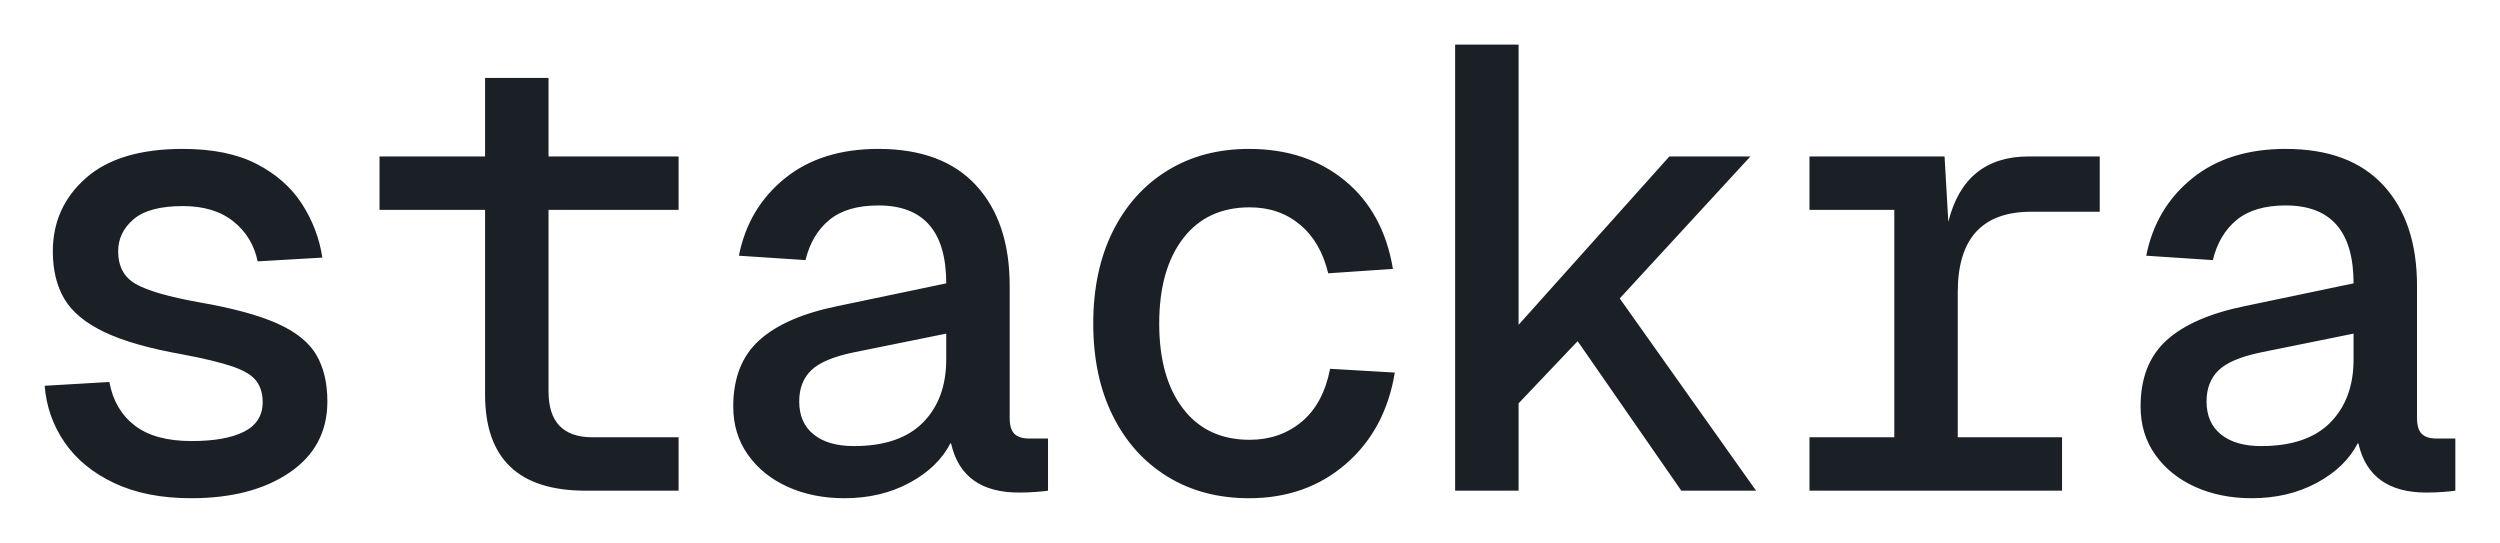
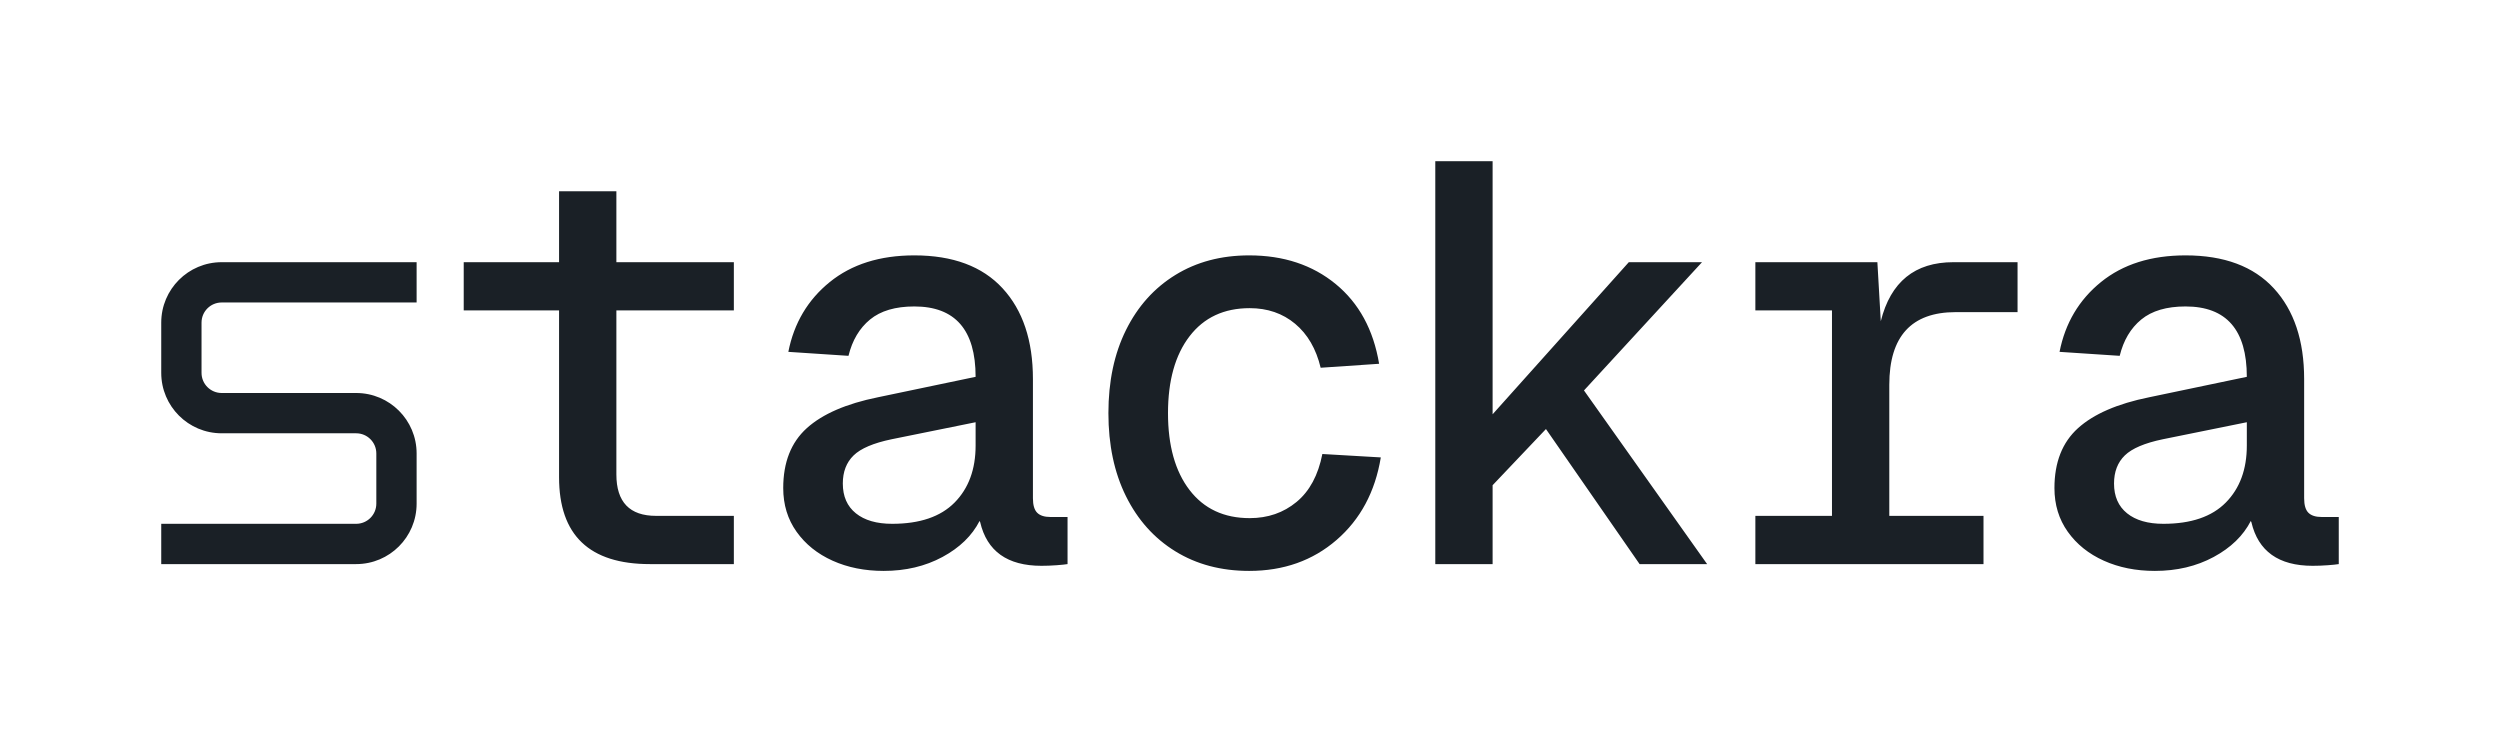
- <svg xmlns="http://www.w3.org/2000/svg" viewBox="0 0 397.9 86.4" width="190.99" height="41.47" role="img" aria-label="stackra">
-   <path d="M30.4 79.3L30.4 79.3Q23.3 79.3 18.2 76.9Q13.1 74.5 10.3 70.45Q7.5 66.4 7.1 61.4L7.1 61.4L17.4 60.8Q18.2 65.2 21.4 67.7Q24.6 70.2 30.5 70.2L30.5 70.2Q35.9 70.2 38.85 68.7Q41.8 67.2 41.8 64L41.8 64Q41.8 62 40.8 60.65Q39.8 59.3 37.05 58.35Q34.3 57.4 29 56.4L29 56.4Q21.1 55 16.6 52.85Q12.1 50.7 10.25 47.6Q8.4 44.5 8.4 40L8.4 40Q8.4 33 13.65 28.35Q18.9 23.7 29.1 23.7L29.1 23.7Q36.2 23.7 40.85 26.1Q45.5 28.5 48.05 32.45Q50.6 36.4 51.3 41L51.3 41L41 41.6Q40.2 37.7 37.15 35.25Q34.1 32.8 29.1 32.8L29.1 32.8Q23.7 32.8 21.25 34.9Q18.8 37 18.8 40L18.8 40Q18.8 43.6 21.6 45.2Q24.4 46.8 31.6 48.1L31.6 48.1Q39.7 49.5 44.15 51.5Q48.6 53.5 50.35 56.5Q52.1 59.5 52.1 63.9L52.1 63.9Q52.1 71.1 46.1 75.2Q40.1 79.3 30.4 79.3M108 78.1L93.2 78.1Q77.2 78.1 77.2 62.8L77.2 62.8L77.2 33.4L60.4 33.4L60.4 24.9L77.2 24.9L77.2 12.4L87.3 12.4L87.3 24.9L108 24.9L108 33.4L87.3 33.4L87.3 62.3Q87.3 69.6 94.3 69.6L94.3 69.6L108 69.6L108 78.1M134.4 79.3L134.4 79.3Q129.4 79.3 125.4 77.5Q121.4 75.7 119.05 72.4Q116.7 69.1 116.7 64.7L116.7 64.7Q116.7 57.9 120.85 54.15Q125 50.4 133.4 48.7L133.4 48.7L150.6 45.1Q150.6 32.7 139.8 32.7L139.8 32.7Q134.8 32.7 132 35Q129.2 37.3 128.2 41.4L128.2 41.4L117.6 40.7Q119.1 33.1 124.9 28.4Q130.7 23.7 139.8 23.7L139.8 23.7Q150 23.7 155.35 29.5Q160.7 35.3 160.7 45.5L160.7 45.5L160.7 66.5Q160.7 68.3 161.45 69.05Q162.2 69.8 163.8 69.8L163.8 69.8L166.8 69.8L166.8 78.1Q166.2 78.2 164.85 78.3Q163.5 78.4 162.2 78.4L162.2 78.4Q153.2 78.4 151.4 70.7L151.4 70.7L151.3 70.5Q149.3 74.4 144.75 76.85Q140.2 79.3 134.4 79.3M135.9 71L135.9 71Q143.2 71 146.9 67.25Q150.6 63.5 150.6 57.2L150.6 57.2L150.6 53.1L135.8 56.1Q131 57.1 129.1 58.95Q127.2 60.8 127.2 63.9L127.2 63.9Q127.2 67.3 129.5 69.15Q131.8 71 135.9 71M198.8 79.3L198.8 79.3Q191.4 79.3 185.8 75.85Q180.2 72.4 177.1 66.15Q174 59.9 174 51.5L174 51.5Q174 43.1 177.1 36.85Q180.2 30.6 185.8 27.15Q191.4 23.7 198.8 23.7L198.8 23.7Q207.9 23.7 214.05 28.75Q220.2 33.8 221.7 42.8L221.7 42.8L211.4 43.5Q210.2 38.5 206.9 35.75Q203.6 33 198.9 33L198.9 33Q192.1 33 188.3 37.95Q184.5 42.9 184.5 51.5L184.5 51.5Q184.5 60.1 188.3 65.05Q192.1 70 198.9 70L198.9 70Q203.7 70 207.15 67.15Q210.6 64.3 211.7 58.7L211.7 58.7L222 59.3Q220.5 68.4 214.2 73.85Q207.9 79.3 198.8 79.3M241.7 78.1L231.6 78.1L231.6 7.1L241.7 7.1L241.7 51.7L265.7 24.9L278.6 24.9L257.8 47.5L279.5 78.1L267.6 78.1L251.1 54.3L241.7 64.2L241.7 78.1M328.2 78.1L288 78.1L288 69.6L301.5 69.6L301.5 33.4L288 33.4L288 24.9L309.5 24.9L310.1 35.3Q312.7 24.9 322.9 24.9L322.9 24.9L334.2 24.9L334.2 33.7L323.3 33.7Q311.6 33.7 311.6 46.5L311.6 46.5L311.6 69.6L328.2 69.6L328.2 78.1M358.4 79.3L358.4 79.3Q353.4 79.3 349.4 77.5Q345.4 75.7 343.05 72.4Q340.7 69.1 340.7 64.7L340.7 64.7Q340.7 57.9 344.85 54.15Q349 50.4 357.4 48.7L357.4 48.7L374.6 45.1Q374.6 32.7 363.8 32.7L363.8 32.7Q358.8 32.7 356 35Q353.2 37.3 352.2 41.4L352.2 41.4L341.6 40.7Q343.1 33.1 348.9 28.4Q354.7 23.7 363.8 23.7L363.8 23.7Q374 23.7 379.35 29.5Q384.7 35.3 384.7 45.5L384.7 45.5L384.7 66.5Q384.7 68.3 385.45 69.05Q386.2 69.8 387.8 69.8L387.8 69.8L390.8 69.8L390.8 78.1Q390.2 78.2 388.85 78.3Q387.5 78.4 386.2 78.4L386.2 78.4Q377.2 78.4 375.4 70.7L375.4 70.7L375.3 70.5Q373.3 74.4 368.75 76.85Q364.2 79.3 358.4 79.3M359.9 71L359.9 71Q367.2 71 370.9 67.25Q374.6 63.5 374.6 57.2L374.6 57.2L374.6 53.1L359.8 56.1Q355 57.1 353.1 58.95Q351.2 60.8 351.2 63.9L351.2 63.9Q351.2 67.3 353.5 69.15Q355.8 71 359.9 71" fill="#1A2026" />
+ <svg xmlns="http://www.w3.org/2000/svg" viewBox="-28.4 -99.4 440.5 129" width="240" height="70.28" role="img" aria-label="Stackra" data-status="APPROVED">
+   <path fill="#1A2026" d="M45 -53.2L10.65 -53.2C4.768 -53.2 0 -48.432 0 -42.55L0 -33.7C0 -27.818 4.768 -23.05 10.65 -23.05L34.35 -23.05C36.311 -23.05 37.9 -21.461 37.9 -19.5L37.9 -10.65C37.9 -8.689 36.311 -7.1 34.35 -7.1L0 -7.1L0 0L34.35 0C40.232 0 45 -4.768 45 -10.65L45 -19.5C45 -25.382 40.232 -30.15 34.35 -30.15L10.65 -30.15C8.689 -30.15 7.1 -31.739 7.1 -33.7L7.1 -42.55C7.1 -44.511 8.689 -46.1 10.65 -46.1L45 -46.1ZM86.1 0Q70.1 0 70.1 -15.3L70.1 -44.7L53.3 -44.7L53.3 -53.2L70.1 -53.2L70.1 -65.7L80.2 -65.7L80.2 -53.2L100.9 -53.2L100.9 -44.7L80.2 -44.7L80.2 -15.8Q80.2 -8.5 87.2 -8.5L100.9 -8.5L100.9 0ZM127.3 1.2Q122.3 1.2 118.3 -0.6Q114.3 -2.4 111.95 -5.7Q109.6 -9 109.6 -13.4Q109.6 -20.2 113.75 -23.95Q117.9 -27.7 126.3 -29.4L143.5 -33Q143.5 -45.4 132.7 -45.4Q127.7 -45.4 124.9 -43.1Q122.1 -40.8 121.1 -36.7L110.5 -37.4Q112 -45 117.8 -49.7Q123.6 -54.4 132.7 -54.4Q142.9 -54.4 148.25 -48.6Q153.6 -42.8 153.6 -32.6L153.6 -11.6Q153.6 -9.8 154.35 -9.05Q155.1 -8.3 156.7 -8.3L159.7 -8.3L159.7 0Q159.1 0.1 157.75 0.2Q156.4 0.3 155.1 0.3Q146.1 0.3 144.3 -7.4L144.2 -7.6Q142.2 -3.7 137.65 -1.25Q133.1 1.2 127.3 1.2ZM128.8 -7.1Q136.1 -7.1 139.8 -10.85Q143.5 -14.6 143.5 -20.9L143.5 -25L128.7 -22Q123.9 -21 122 -19.15Q120.1 -17.3 120.1 -14.2Q120.1 -10.8 122.4 -8.95Q124.7 -7.1 128.8 -7.1ZM191.7 1.2Q184.3 1.2 178.7 -2.25Q173.1 -5.7 170 -11.95Q166.9 -18.2 166.9 -26.6Q166.9 -35 170 -41.25Q173.1 -47.5 178.7 -50.95Q184.3 -54.4 191.7 -54.4Q200.8 -54.4 206.95 -49.35Q213.1 -44.3 214.6 -35.3L204.3 -34.6Q203.1 -39.6 199.8 -42.35Q196.5 -45.1 191.8 -45.1Q185 -45.1 181.2 -40.15Q177.4 -35.2 177.4 -26.6Q177.4 -18 181.2 -13.05Q185 -8.1 191.8 -8.1Q196.6 -8.1 200.05 -10.95Q203.5 -13.8 204.6 -19.4L214.9 -18.8Q213.4 -9.7 207.1 -4.25Q200.8 1.2 191.7 1.2ZM224.5 0L224.5 -71L234.6 -71L234.6 -26.4L258.6 -53.2L271.5 -53.2L250.7 -30.6L272.4 0L260.5 0L244 -23.8L234.6 -13.9L234.6 0ZM280.9 0L280.9 -8.5L294.4 -8.5L294.4 -44.7L280.9 -44.7L280.9 -53.2L302.4 -53.2L303 -42.8Q305.6 -53.2 315.8 -53.2L327.1 -53.2L327.1 -44.4L316.2 -44.4Q304.5 -44.4 304.5 -31.6L304.5 -8.5L321.1 -8.5L321.1 0ZM351.3 1.2Q346.3 1.2 342.3 -0.6Q338.3 -2.4 335.95 -5.7Q333.6 -9 333.6 -13.4Q333.6 -20.2 337.75 -23.95Q341.9 -27.7 350.3 -29.4L367.5 -33Q367.5 -45.4 356.7 -45.4Q351.7 -45.4 348.9 -43.1Q346.1 -40.8 345.1 -36.7L334.5 -37.4Q336 -45 341.8 -49.7Q347.6 -54.4 356.7 -54.4Q366.9 -54.4 372.25 -48.6Q377.6 -42.8 377.6 -32.6L377.6 -11.6Q377.6 -9.8 378.35 -9.05Q379.1 -8.3 380.7 -8.3L383.7 -8.3L383.7 0Q383.1 0.1 381.75 0.2Q380.4 0.3 379.1 0.3Q370.1 0.3 368.3 -7.4L368.2 -7.6Q366.2 -3.7 361.65 -1.25Q357.1 1.2 351.3 1.2ZM352.8 -7.1Q360.1 -7.1 363.8 -10.85Q367.5 -14.6 367.5 -20.9L367.5 -25L352.7 -22Q347.9 -21 346 -19.15Q344.1 -17.3 344.1 -14.2Q344.1 -10.8 346.4 -8.95Q348.7 -7.1 352.8 -7.1Z" />
</svg>
